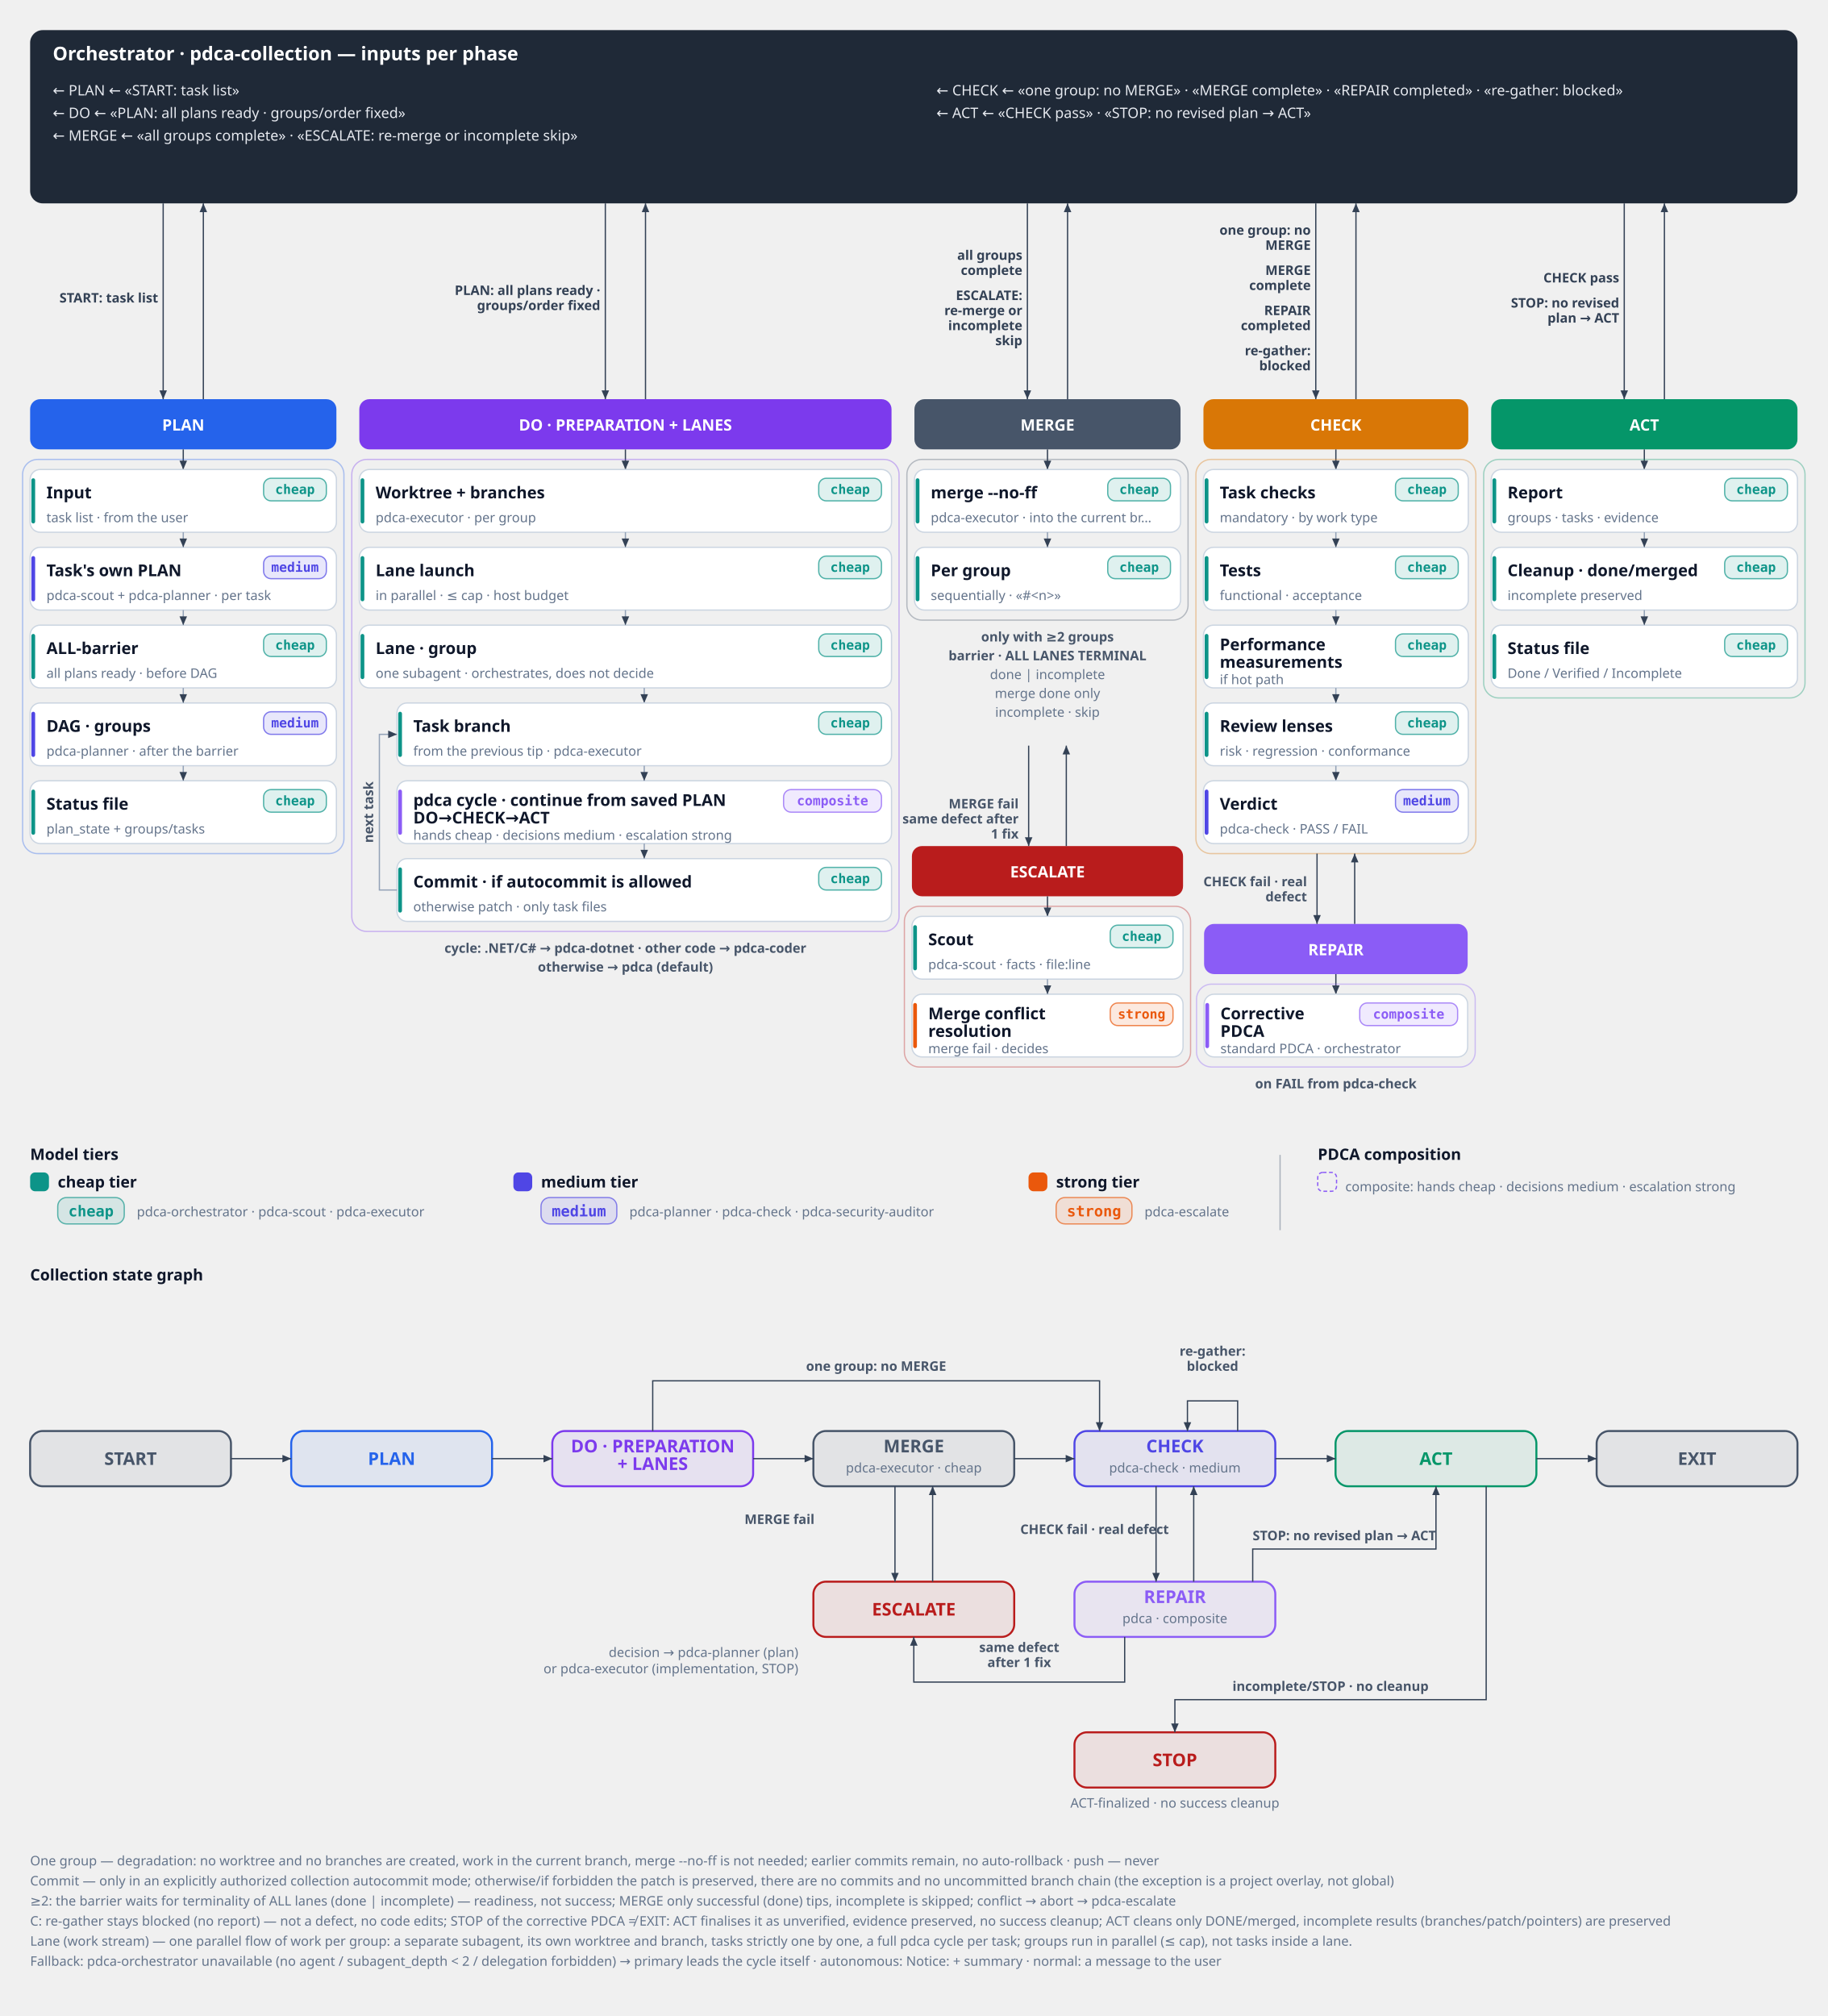
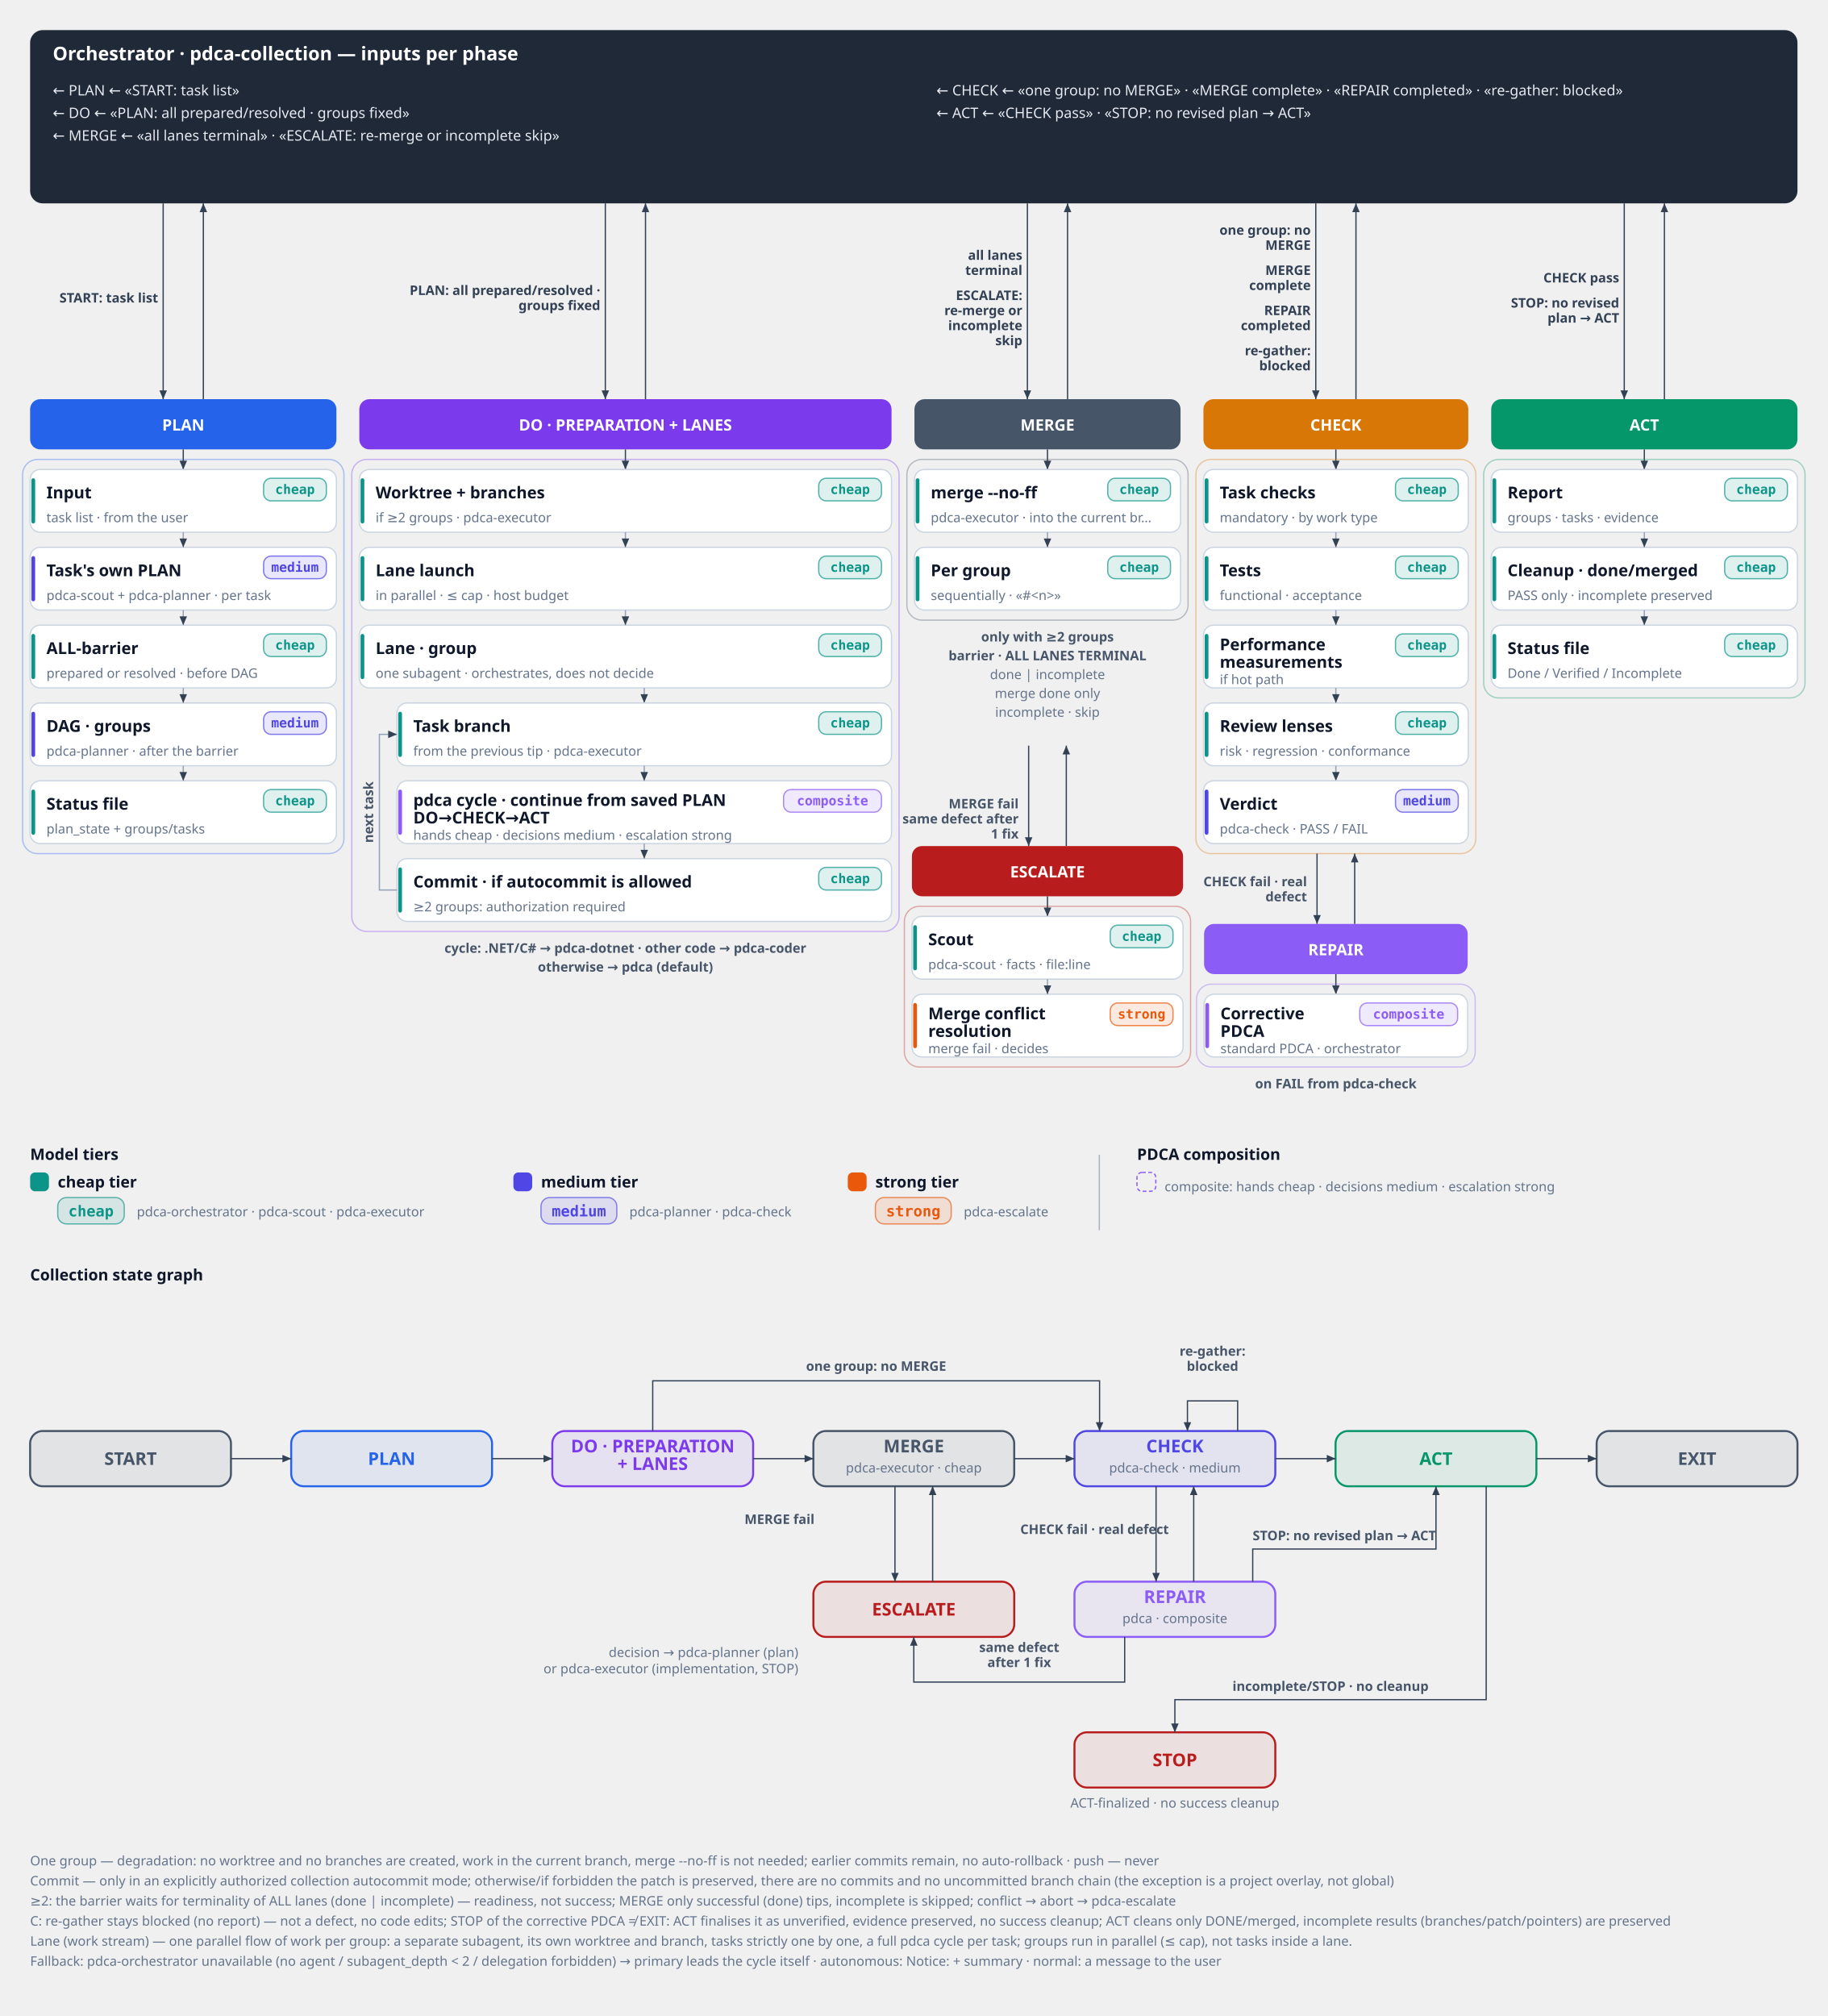
<svg xmlns="http://www.w3.org/2000/svg" viewBox="0 0 1456 1606" width="1456" font-family="Segoe UI, system-ui, sans-serif">
  <defs>
    <marker id="arrow" markerWidth="9" markerHeight="9" refX="7" refY="3" orient="auto">
      <path d="M0,0 L7,3 L0,6 Z" fill="#334155" />
    </marker>
  </defs>
  <style>
.t{font-size:13px;font-weight:600;fill:#0f172a}
.s{font-size:10.5px;fill:#64748b}
.h{font-size:12.5px;font-weight:700;fill:#ffffff}
.g{font-size:10.5px;font-weight:600}
.band{fill:#1f2937}
.bt{fill:#ffffff;font-size:15px;font-weight:700}
.ol{fill:#e6e9ef;font-size:11.5px}
.lt{font-size:12.5px;font-weight:700;fill:#0f172a}
.ls{font-size:10.5px;fill:#64748b}
.nt{font-size:10.5px;fill:#64748b}
.lm{font-family:ui-monospace,Consolas,Menlo,monospace;font-size:12px;font-weight:700}
.bm{font-family:ui-monospace,Consolas,Menlo,monospace;font-size:10.5px;font-weight:700}
.st{font-size:14px;font-weight:700}
</style>
  <rect x="24" y="24" width="1408" height="138" rx="10" class="band" data-band="orchestrator" />
  <text x="42" y="48" class="bt">Orchestrator · pdca-collection — inputs per phase</text>
  <text x="42" y="76" class="ol">← PLAN ← «START: task list»</text>
-   <text x="42" y="94" class="ol">← DO ← «PLAN: all plans ready · groups/order fixed»</text>
-   <text x="42" y="112" class="ol">← MERGE ← «all groups complete» · «ESCALATE: re-merge or incomplete skip»</text>
+   <text x="42" y="94" class="ol">← DO ← «PLAN: all prepared/resolved · groups fixed»</text>
+   <text x="42" y="112" class="ol">← MERGE ← «all lanes terminal» · «ESCALATE: re-merge or incomplete skip»</text>
  <text x="746.0" y="76" class="ol">← CHECK ← «one group: no MERGE» · «MERGE complete» · «REPAIR completed» · «re-gather: blocked»</text>
  <text x="746.0" y="94" class="ol">← ACT ← «CHECK pass» · «STOP: no revised plan → ACT»</text>
  <g data-column="P">
    <g data-peer-header="P">
      <rect x="24" y="318" width="244" height="40" rx="8" fill="#2563eb" />
      <text x="146.0" y="343.0" class="h" text-anchor="middle">PLAN</text>
    </g>
    <polyline points="146.0,358 146.0,374" fill="none" stroke="#334155" marker-end="url(#arrow)" />
    <rect x="24" y="374" width="244" height="50" rx="8" fill="#ffffff" stroke="#cbd5e1" stroke-width="1" />
    <rect x="25" y="381" width="3" height="36" rx="1.5" fill="#0d9488" />
    <rect x="210" y="381" width="50" height="18" rx="6" fill="#0d9488" fill-opacity="0.13" stroke="#0d9488" stroke-opacity="0.7" />
    <text x="235.0" y="393.5" class="bm" fill="#0d9488" text-anchor="middle">cheap</text>
    <text x="37" y="397" class="t">Input</text>
    <text x="37" y="416" class="s">task list · from the user</text>
    <g data-step="task-plan">
      <rect x="24" y="436" width="244" height="50" rx="8" fill="#ffffff" stroke="#cbd5e1" stroke-width="1" />
      <rect x="25" y="443" width="3" height="36" rx="1.5" fill="#4f46e5" />
      <rect x="210" y="443" width="50" height="18" rx="6" fill="#4f46e5" fill-opacity="0.13" stroke="#4f46e5" stroke-opacity="0.7" />
      <text x="235.0" y="455.5" class="bm" fill="#4f46e5" text-anchor="middle">medium</text>
      <text x="37" y="459" class="t">Task's own PLAN</text>
      <text x="37" y="478" class="s">pdca-scout + pdca-planner · per task</text>
    </g>
    <g data-step="all-plans-barrier">
      <rect x="24" y="498" width="244" height="50" rx="8" fill="#ffffff" stroke="#cbd5e1" stroke-width="1" />
      <rect x="25" y="505" width="3" height="36" rx="1.5" fill="#0d9488" />
      <rect x="210" y="505" width="50" height="18" rx="6" fill="#0d9488" fill-opacity="0.13" stroke="#0d9488" stroke-opacity="0.7" />
      <text x="235.0" y="517.5" class="bm" fill="#0d9488" text-anchor="middle">cheap</text>
      <text x="37" y="521" class="t">ALL-barrier</text>
-       <text x="37" y="540" class="s">all plans ready · before DAG</text>
+       <text x="37" y="540" class="s">prepared or resolved · before DAG</text>
    </g>
    <g data-step="collection-scheduling">
      <rect x="24" y="560" width="244" height="50" rx="8" fill="#ffffff" stroke="#cbd5e1" stroke-width="1" />
      <rect x="25" y="567" width="3" height="36" rx="1.5" fill="#4f46e5" />
      <rect x="210" y="567" width="50" height="18" rx="6" fill="#4f46e5" fill-opacity="0.13" stroke="#4f46e5" stroke-opacity="0.7" />
      <text x="235.0" y="579.5" class="bm" fill="#4f46e5" text-anchor="middle">medium</text>
      <text x="37" y="583" class="t">DAG · groups</text>
      <text x="37" y="602" class="s">pdca-planner · after the barrier</text>
    </g>
    <rect x="24" y="622" width="244" height="50" rx="8" fill="#ffffff" stroke="#cbd5e1" stroke-width="1" />
    <rect x="25" y="629" width="3" height="36" rx="1.5" fill="#0d9488" />
    <rect x="210" y="629" width="50" height="18" rx="6" fill="#0d9488" fill-opacity="0.13" stroke="#0d9488" stroke-opacity="0.7" />
    <text x="235.0" y="641.5" class="bm" fill="#0d9488" text-anchor="middle">cheap</text>
    <text x="37" y="645" class="t">Status file</text>
    <text x="37" y="664" class="s">plan_state + groups/tasks</text>
    <polyline points="146.0,424 146.0,436" fill="none" stroke="#94a3b8" marker-end="url(#arrow)" />
    <polyline points="146.0,486 146.0,498" fill="none" stroke="#94a3b8" marker-end="url(#arrow)" />
    <polyline points="146.0,548 146.0,560" fill="none" stroke="#94a3b8" marker-end="url(#arrow)" />
    <polyline points="146.0,610 146.0,622" fill="none" stroke="#94a3b8" marker-end="url(#arrow)" />
    <rect x="18" y="366" width="256" height="314" rx="12" fill="none" stroke="#2563eb" stroke-opacity="0.35" stroke-width="1" data-frame="P" />
  </g>
  <g data-column="DO">
    <g data-peer-header="DO">
      <rect x="286.25" y="318" width="424" height="40" rx="8" fill="#7c3aed" />
      <text x="498.25" y="343.0" class="h" text-anchor="middle">DO · PREPARATION + LANES</text>
    </g>
    <polyline points="498.25,358 498.25,374" fill="none" stroke="#334155" marker-end="url(#arrow)" />
    <rect x="286.25" y="374" width="424" height="50" rx="8" fill="#ffffff" stroke="#cbd5e1" stroke-width="1" />
    <rect x="287.25" y="381" width="3" height="36" rx="1.5" fill="#0d9488" />
    <rect x="652.25" y="381" width="50" height="18" rx="6" fill="#0d9488" fill-opacity="0.13" stroke="#0d9488" stroke-opacity="0.7" />
    <text x="677.25" y="393.5" class="bm" fill="#0d9488" text-anchor="middle">cheap</text>
    <text x="299.25" y="397" class="t">Worktree + branches</text>
-     <text x="299.25" y="416" class="s">pdca-executor · per group</text>
+     <text x="299.25" y="416" class="s">if ≥2 groups · pdca-executor</text>
    <rect x="286.25" y="436" width="424" height="50" rx="8" fill="#ffffff" stroke="#cbd5e1" stroke-width="1" />
    <rect x="287.25" y="443" width="3" height="36" rx="1.5" fill="#0d9488" />
    <rect x="652.25" y="443" width="50" height="18" rx="6" fill="#0d9488" fill-opacity="0.13" stroke="#0d9488" stroke-opacity="0.7" />
    <text x="677.25" y="455.5" class="bm" fill="#0d9488" text-anchor="middle">cheap</text>
    <text x="299.25" y="459" class="t">Lane launch</text>
    <text x="299.25" y="478" class="s">in parallel · ≤ cap · host budget</text>
    <polyline points="498.25,424 498.25,436" fill="none" stroke="#94a3b8" marker-end="url(#arrow)" />
    <rect x="286.25" y="498" width="424" height="50" rx="8" fill="#ffffff" stroke="#cbd5e1" stroke-width="1" />
    <rect x="287.25" y="505" width="3" height="36" rx="1.5" fill="#0d9488" />
    <rect x="652.25" y="505" width="50" height="18" rx="6" fill="#0d9488" fill-opacity="0.13" stroke="#0d9488" stroke-opacity="0.7" />
    <text x="677.25" y="517.5" class="bm" fill="#0d9488" text-anchor="middle">cheap</text>
    <text x="299.25" y="521" class="t">Lane · group</text>
    <text x="299.25" y="540" class="s">one subagent · orchestrates, does not decide</text>
    <polyline points="498.25,486 498.25,498" fill="none" stroke="#94a3b8" marker-end="url(#arrow)" />
    <polyline points="513.25,548 513.25,560" fill="none" stroke="#94a3b8" marker-end="url(#arrow)" />
    <rect x="316.25" y="560" width="394" height="50" rx="8" fill="#ffffff" stroke="#cbd5e1" stroke-width="1" />
    <rect x="317.25" y="567" width="3" height="36" rx="1.5" fill="#0d9488" />
    <rect x="652.25" y="567" width="50" height="18" rx="6" fill="#0d9488" fill-opacity="0.13" stroke="#0d9488" stroke-opacity="0.7" />
    <text x="677.25" y="579.5" class="bm" fill="#0d9488" text-anchor="middle">cheap</text>
    <text x="329.25" y="583" class="t">Task branch</text>
    <text x="329.25" y="602" class="s">from the previous tip · pdca-executor</text>
    <rect x="316.25" y="622" width="394" height="50" rx="8" fill="#ffffff" stroke="#cbd5e1" stroke-width="1" />
    <rect x="317.25" y="629" width="3" height="36" rx="1.5" fill="#8b5cf6" />
    <rect x="624.25" y="629" width="78" height="18" rx="6" fill="#8b5cf6" fill-opacity="0.13" stroke="#8b5cf6" stroke-opacity="0.7" />
    <text x="663.25" y="641.5" class="bm" fill="#8b5cf6" text-anchor="middle">composite</text>
    <text x="329.25" y="642" class="t">pdca cycle · continue from saved PLAN</text>
    <text x="329.25" y="656" class="t">DO→CHECK→ACT</text>
    <text x="329.25" y="669" class="s">hands cheap · decisions medium · escalation strong</text>
    <polyline points="513.25,610 513.25,622" fill="none" stroke="#94a3b8" marker-end="url(#arrow)" />
    <rect x="316.25" y="684" width="394" height="50" rx="8" fill="#ffffff" stroke="#cbd5e1" stroke-width="1" />
    <rect x="317.25" y="691" width="3" height="36" rx="1.5" fill="#0d9488" />
    <rect x="652.25" y="691" width="50" height="18" rx="6" fill="#0d9488" fill-opacity="0.13" stroke="#0d9488" stroke-opacity="0.7" />
    <text x="677.25" y="703.5" class="bm" fill="#0d9488" text-anchor="middle">cheap</text>
    <text x="329.25" y="707" class="t">Commit · if autocommit is allowed</text>
-     <text x="329.25" y="726" class="s">otherwise patch · only task files</text>
+     <text x="329.25" y="726" class="s">≥2 groups: authorization required</text>
    <polyline points="513.25,672 513.25,684" fill="none" stroke="#94a3b8" marker-end="url(#arrow)" />
    <path d="M316.25,709.0 L302.25,709.0 L302.25,585.0 L316.25,585.0" fill="none" stroke="#94a3b8" marker-end="url(#arrow)" />
    <text x="297.25" y="647.0" class="g" fill="#475569" text-anchor="middle" transform="rotate(-90 297.25 647.0)">next task</text>
    <rect x="280.25" y="366" width="436" height="376" rx="12" fill="none" stroke="#7c3aed" stroke-opacity="0.35" stroke-width="1" data-frame="DO" />
    <text x="498.25" y="759" class="g" fill="#475569" text-anchor="middle">cycle: .NET/C# → pdca-dotnet · other code → pdca-coder</text>
    <text x="498.25" y="774" class="g" fill="#475569" text-anchor="middle">otherwise → pdca (default)</text>
  </g>
  <g data-column="MERGE">
    <g data-peer-header="MERGE">
      <rect x="728.5" y="318" width="212" height="40" rx="8" fill="#475569" />
      <text x="834.5" y="343.0" class="h" text-anchor="middle">MERGE</text>
    </g>
    <polyline points="834.5,358 834.5,374" fill="none" stroke="#334155" marker-end="url(#arrow)" />
    <rect x="728.5" y="374" width="212" height="50" rx="8" fill="#ffffff" stroke="#cbd5e1" stroke-width="1" />
    <rect x="729.5" y="381" width="3" height="36" rx="1.5" fill="#0d9488" />
    <rect x="882.5" y="381" width="50" height="18" rx="6" fill="#0d9488" fill-opacity="0.13" stroke="#0d9488" stroke-opacity="0.7" />
    <text x="907.5" y="393.5" class="bm" fill="#0d9488" text-anchor="middle">cheap</text>
    <text x="741.5" y="397" class="t">merge --no-ff</text>
    <text x="741.5" y="416" class="s">pdca-executor · into the current br…</text>
    <rect x="728.5" y="436" width="212" height="50" rx="8" fill="#ffffff" stroke="#cbd5e1" stroke-width="1" />
    <rect x="729.5" y="443" width="3" height="36" rx="1.5" fill="#0d9488" />
    <rect x="882.5" y="443" width="50" height="18" rx="6" fill="#0d9488" fill-opacity="0.13" stroke="#0d9488" stroke-opacity="0.7" />
    <text x="907.5" y="455.5" class="bm" fill="#0d9488" text-anchor="middle">cheap</text>
    <text x="741.5" y="459" class="t">Per group</text>
    <text x="741.5" y="478" class="s">sequentially · «#&lt;n&gt;»</text>
    <polyline points="834.5,424 834.5,436" fill="none" stroke="#94a3b8" marker-end="url(#arrow)" />
    <g data-condition="all-lanes-terminal">
      <rect x="722.5" y="366" width="224" height="128" rx="12" fill="none" stroke="#475569" stroke-opacity="0.35" stroke-width="1" data-frame="MERGE" />
      <text x="834.5" y="511" class="g" fill="#475569" text-anchor="middle">only with ≥2 groups</text>
      <text x="834.5" y="526" class="g" fill="#475569" text-anchor="middle">barrier · ALL LANES TERMINAL</text>
      <text x="834.5" y="541" class="ls" fill="#64748b" text-anchor="middle">done | incomplete</text>
      <text x="834.5" y="556" class="ls" fill="#64748b" text-anchor="middle">merge done only</text>
      <text x="834.5" y="571" class="ls" fill="#64748b" text-anchor="middle">incomplete · skip</text>
    </g>
  </g>
  <g data-column="C" data-role="pdca-check" data-tier="medium">
    <g data-peer-header="C">
      <rect x="958.75" y="318" width="211" height="40" rx="8" fill="#d97706" />
      <text x="1064.25" y="343.0" class="h" text-anchor="middle">CHECK</text>
    </g>
    <polyline points="1064.25,358 1064.25,374" fill="none" stroke="#334155" marker-end="url(#arrow)" />
    <rect x="958.75" y="374" width="211" height="50" rx="8" fill="#ffffff" stroke="#cbd5e1" stroke-width="1" />
    <rect x="959.75" y="381" width="3" height="36" rx="1.5" fill="#0d9488" />
    <rect x="1111.75" y="381" width="50" height="18" rx="6" fill="#0d9488" fill-opacity="0.13" stroke="#0d9488" stroke-opacity="0.7" />
    <text x="1136.75" y="393.5" class="bm" fill="#0d9488" text-anchor="middle">cheap</text>
    <text x="971.75" y="397" class="t">Task checks</text>
    <text x="971.75" y="416" class="s">mandatory · by work type</text>
    <rect x="958.75" y="436" width="211" height="50" rx="8" fill="#ffffff" stroke="#cbd5e1" stroke-width="1" />
    <rect x="959.75" y="443" width="3" height="36" rx="1.5" fill="#0d9488" />
    <rect x="1111.75" y="443" width="50" height="18" rx="6" fill="#0d9488" fill-opacity="0.13" stroke="#0d9488" stroke-opacity="0.7" />
    <text x="1136.75" y="455.5" class="bm" fill="#0d9488" text-anchor="middle">cheap</text>
    <text x="971.75" y="459" class="t">Tests</text>
    <text x="971.75" y="478" class="s">functional · acceptance</text>
    <rect x="958.75" y="498" width="211" height="50" rx="8" fill="#ffffff" stroke="#cbd5e1" stroke-width="1" />
    <rect x="959.75" y="505" width="3" height="36" rx="1.5" fill="#0d9488" />
    <rect x="1111.75" y="505" width="50" height="18" rx="6" fill="#0d9488" fill-opacity="0.13" stroke="#0d9488" stroke-opacity="0.7" />
    <text x="1136.75" y="517.5" class="bm" fill="#0d9488" text-anchor="middle">cheap</text>
    <text x="971.75" y="518" class="t">Performance</text>
    <text x="971.75" y="532" class="t">measurements</text>
    <text x="971.75" y="545" class="s">if hot path</text>
    <rect x="958.75" y="560" width="211" height="50" rx="8" fill="#ffffff" stroke="#cbd5e1" stroke-width="1" />
    <rect x="959.75" y="567" width="3" height="36" rx="1.5" fill="#0d9488" />
    <rect x="1111.75" y="567" width="50" height="18" rx="6" fill="#0d9488" fill-opacity="0.13" stroke="#0d9488" stroke-opacity="0.7" />
    <text x="1136.75" y="579.5" class="bm" fill="#0d9488" text-anchor="middle">cheap</text>
    <text x="971.75" y="583" class="t">Review lenses</text>
    <text x="971.75" y="602" class="s">risk · regression · conformance</text>
    <polyline points="1064.25,424 1064.25,436" fill="none" stroke="#94a3b8" marker-end="url(#arrow)" />
    <polyline points="1064.25,486 1064.25,498" fill="none" stroke="#94a3b8" marker-end="url(#arrow)" />
    <polyline points="1064.25,548 1064.25,560" fill="none" stroke="#94a3b8" marker-end="url(#arrow)" />
    <polyline points="1064.25,610 1064.25,622" fill="none" stroke="#94a3b8" marker-end="url(#arrow)" />
    <g data-step="check-verdict" data-role="pdca-check" data-tier="medium">
      <rect x="958.75" y="622" width="211" height="50" rx="8" fill="#ffffff" stroke="#cbd5e1" stroke-width="1" />
      <rect x="959.75" y="629" width="3" height="36" rx="1.5" fill="#4f46e5" />
      <rect x="1111.75" y="629" width="50" height="18" rx="6" fill="#4f46e5" fill-opacity="0.13" stroke="#4f46e5" stroke-opacity="0.7" />
      <text x="1136.75" y="641.5" class="bm" fill="#4f46e5" text-anchor="middle">medium</text>
      <text x="971.75" y="645" class="t">Verdict</text>
      <text x="971.75" y="664" class="s">pdca-check · PASS / FAIL</text>
    </g>
    <rect x="952.75" y="366" width="223" height="314" rx="12" fill="none" stroke="#d97706" stroke-opacity="0.35" stroke-width="1" data-frame="C" />
  </g>
  <g data-column="A">
    <g data-peer-header="A">
      <rect x="1188.0" y="318" width="244" height="40" rx="8" fill="#059669" />
      <text x="1310.0" y="343.0" class="h" text-anchor="middle">ACT</text>
    </g>
    <polyline points="1310.0,358 1310.0,374" fill="none" stroke="#334155" marker-end="url(#arrow)" />
    <rect x="1188.0" y="374" width="244" height="50" rx="8" fill="#ffffff" stroke="#cbd5e1" stroke-width="1" />
    <rect x="1189.0" y="381" width="3" height="36" rx="1.5" fill="#0d9488" />
    <rect x="1374.0" y="381" width="50" height="18" rx="6" fill="#0d9488" fill-opacity="0.13" stroke="#0d9488" stroke-opacity="0.7" />
    <text x="1399.0" y="393.5" class="bm" fill="#0d9488" text-anchor="middle">cheap</text>
    <text x="1201.0" y="397" class="t">Report</text>
    <text x="1201.0" y="416" class="s">groups · tasks · evidence</text>
    <rect x="1188.0" y="436" width="244" height="50" rx="8" fill="#ffffff" stroke="#cbd5e1" stroke-width="1" />
    <rect x="1189.0" y="443" width="3" height="36" rx="1.5" fill="#0d9488" />
    <rect x="1374.0" y="443" width="50" height="18" rx="6" fill="#0d9488" fill-opacity="0.13" stroke="#0d9488" stroke-opacity="0.7" />
    <text x="1399.0" y="455.5" class="bm" fill="#0d9488" text-anchor="middle">cheap</text>
    <text x="1201.0" y="459" class="t">Cleanup · done/merged</text>
-     <text x="1201.0" y="478" class="s">incomplete preserved</text>
+     <text x="1201.0" y="478" class="s">PASS only · incomplete preserved</text>
    <rect x="1188.0" y="498" width="244" height="50" rx="8" fill="#ffffff" stroke="#cbd5e1" stroke-width="1" />
    <rect x="1189.0" y="505" width="3" height="36" rx="1.5" fill="#0d9488" />
    <rect x="1374.0" y="505" width="50" height="18" rx="6" fill="#0d9488" fill-opacity="0.13" stroke="#0d9488" stroke-opacity="0.7" />
    <text x="1399.0" y="517.5" class="bm" fill="#0d9488" text-anchor="middle">cheap</text>
    <text x="1201.0" y="521" class="t">Status file</text>
    <text x="1201.0" y="540" class="s">Done / Verified / Incomplete</text>
    <polyline points="1310.0,424 1310.0,436" fill="none" stroke="#94a3b8" marker-end="url(#arrow)" />
    <polyline points="1310.0,486 1310.0,498" fill="none" stroke="#94a3b8" marker-end="url(#arrow)" />
    <rect x="1182.0" y="366" width="256" height="190" rx="12" fill="none" stroke="#059669" stroke-opacity="0.35" stroke-width="1" data-frame="A" />
  </g>
  <g data-column="REPAIR" data-child-of="C" data-dispatched-by="orchestrator" data-main-recovery="corrective-pdca" data-composition="composite">
    <g data-peer-header="REPAIR">
      <rect x="959.25" y="736" width="210" height="40" rx="8" fill="#8b5cf6" />
      <text x="1064.25" y="761.0" class="h" text-anchor="middle">REPAIR</text>
    </g>
    <polyline points="1064.25,776 1064.25,792" fill="none" stroke="#334155" marker-end="url(#arrow)" />
    <rect x="959.25" y="792" width="210" height="50" rx="8" fill="#ffffff" stroke="#cbd5e1" stroke-width="1" />
    <rect x="960.25" y="799" width="3" height="36" rx="1.5" fill="#8b5cf6" />
    <rect x="1083.25" y="799" width="78" height="18" rx="6" fill="#8b5cf6" fill-opacity="0.13" stroke="#8b5cf6" stroke-opacity="0.7" />
    <text x="1122.25" y="811.5" class="bm" fill="#8b5cf6" text-anchor="middle">composite</text>
    <text x="972.25" y="812" class="t">Corrective</text>
    <text x="972.25" y="826" class="t">PDCA</text>
    <text x="972.25" y="839" class="s">standard PDCA · orchestrator</text>
    <rect x="953.25" y="784" width="222" height="66" rx="12" fill="none" stroke="#8b5cf6" stroke-opacity="0.35" stroke-width="1" data-frame="REPAIR" />
    <text x="1064.25" y="867" class="g" fill="#475569" text-anchor="middle">on FAIL from pdca-check</text>
  </g>
  <g data-bus="dispatch" data-origin="C" data-target="REPAIR" data-kind="dispatch">
    <polyline points="1049.25,680 1049.25,736" fill="none" stroke="#334155" marker-end="url(#arrow)" />
    <g data-entry-from="C" data-entry-to="REPAIR" data-entry-condition="FAIL">
      <text x="1041.25" y="706" class="g" fill="#475569" text-anchor="end">CHECK fail · real</text>
      <text x="1041.25" y="718" class="g" fill="#475569" text-anchor="end">defect</text>
    </g>
  </g>
  <g data-bus="result" data-origin="REPAIR" data-target="C" data-kind="result">
    <polyline points="1079.25,736 1079.25,680" fill="none" stroke="#334155" marker-end="url(#arrow)" />
  </g>
  <g data-column="E" data-child-of="MERGE" data-dispatched-by="orchestrator">
    <g data-peer-header="E">
      <rect x="726.5" y="674" width="216" height="40" rx="8" fill="#b91c1c" />
      <text x="834.5" y="699.0" class="h" text-anchor="middle">ESCALATE</text>
    </g>
    <polyline points="834.5,714 834.5,730" fill="none" stroke="#334155" marker-end="url(#arrow)" />
    <rect x="726.5" y="730" width="216" height="50" rx="8" fill="#ffffff" stroke="#cbd5e1" stroke-width="1" />
    <rect x="727.5" y="737" width="3" height="36" rx="1.5" fill="#0d9488" />
    <rect x="884.5" y="737" width="50" height="18" rx="6" fill="#0d9488" fill-opacity="0.13" stroke="#0d9488" stroke-opacity="0.7" />
    <text x="909.5" y="749.5" class="bm" fill="#0d9488" text-anchor="middle">cheap</text>
    <text x="739.5" y="753" class="t">Scout</text>
    <text x="739.5" y="772" class="s">pdca-scout · facts · file:line</text>
    <rect x="726.5" y="792" width="216" height="50" rx="8" fill="#ffffff" stroke="#cbd5e1" stroke-width="1" />
    <rect x="727.5" y="799" width="3" height="36" rx="1.5" fill="#ea580c" />
    <rect x="884.5" y="799" width="50" height="18" rx="6" fill="#ea580c" fill-opacity="0.13" stroke="#ea580c" stroke-opacity="0.7" />
    <text x="909.5" y="811.5" class="bm" fill="#ea580c" text-anchor="middle">strong</text>
    <text x="739.5" y="812" class="t">Merge conflict</text>
    <text x="739.5" y="826" class="t">resolution</text>
    <text x="739.5" y="839" class="s">merge fail · decides</text>
    <polyline points="834.5,780 834.5,792" fill="none" stroke="#94a3b8" marker-end="url(#arrow)" />
    <rect x="720.5" y="722" width="228" height="128" rx="12" fill="none" stroke="#b91c1c" stroke-opacity="0.35" stroke-width="1" data-frame="E" />
  </g>
  <g data-bus="dispatch" data-origin="MERGE" data-target="E" data-kind="dispatch">
    <polyline points="819.5,594 819.5,674" fill="none" stroke="#334155" marker-end="url(#arrow)" />
    <g data-entry-from="MERGE" data-entry-to="ESCALATE" data-entry-condition="merge-conflict">
      <text x="811.5" y="644" class="g" fill="#475569" text-anchor="end">MERGE fail</text>
    </g>
    <g data-entry-from="REPAIR" data-entry-to="ESCALATE" data-entry-condition="same defect after 1 fix">
      <text x="811.5" y="656" class="g" fill="#475569" text-anchor="end">same defect after</text>
      <text x="811.5" y="668" class="g" fill="#475569" text-anchor="end">1 fix</text>
    </g>
  </g>
  <g data-bus="result" data-origin="E" data-target="MERGE" data-kind="result">
    <polyline points="849.5,674 849.5,594" fill="none" stroke="#334155" marker-end="url(#arrow)" />
  </g>
  <g data-bus="dispatch" data-origin="orchestrator" data-target="P" data-kind="dispatch">
    <polyline points="130.0,162 130.0,318" fill="none" stroke="#334155" marker-end="url(#arrow)" />
    <g data-entry-from="START" data-entry-to="P" data-entry-condition="start">
      <text x="126.0" y="241.0" class="g" fill="#334155" text-anchor="end">START: task list</text>
    </g>
  </g>
  <g data-bus="result" data-origin="P" data-target="orchestrator" data-kind="result">
    <polyline points="162.0,318 162.0,162" fill="none" stroke="#334155" marker-end="url(#arrow)" />
  </g>
  <g data-bus="dispatch" data-origin="orchestrator" data-target="DO" data-kind="dispatch">
    <polyline points="482.25,162 482.25,318" fill="none" stroke="#334155" marker-end="url(#arrow)" />
    <g data-entry-from="P" data-entry-to="DO" data-entry-condition="groups">
-       <text x="478.25" y="235.0" class="g" fill="#334155" text-anchor="end">PLAN: all plans ready ·</text>
-       <text x="478.25" y="247.0" class="g" fill="#334155" text-anchor="end">groups/order fixed</text>
+       <text x="478.25" y="235.0" class="g" fill="#334155" text-anchor="end">PLAN: all prepared/resolved ·</text>
+       <text x="478.25" y="247.0" class="g" fill="#334155" text-anchor="end">groups fixed</text>
    </g>
  </g>
  <g data-bus="result" data-origin="DO" data-target="orchestrator" data-kind="result">
    <polyline points="514.25,318 514.25,162" fill="none" stroke="#334155" marker-end="url(#arrow)" />
  </g>
  <g data-bus="dispatch" data-origin="orchestrator" data-target="MERGE" data-kind="dispatch">
    <polyline points="818.5,162 818.5,318" fill="none" stroke="#334155" marker-end="url(#arrow)" />
    <g data-entry-from="DO" data-entry-to="MERGE" data-entry-condition="≥2 · all-lanes-terminal">
-       <text x="814.5" y="207.0" class="g" fill="#334155" text-anchor="end">all groups</text>
-       <text x="814.5" y="219.0" class="g" fill="#334155" text-anchor="end">complete</text>
+       <text x="814.5" y="207.0" class="g" fill="#334155" text-anchor="end">all lanes</text>
+       <text x="814.5" y="219.0" class="g" fill="#334155" text-anchor="end">terminal</text>
    </g>
    <g data-entry-from="ESCALATE" data-entry-to="MERGE" data-entry-condition="resolved/reorder/mark incomplete">
      <text x="814.5" y="239.0" class="g" fill="#334155" text-anchor="end">ESCALATE:</text>
      <text x="814.5" y="251.0" class="g" fill="#334155" text-anchor="end">re-merge or</text>
      <text x="814.5" y="263.0" class="g" fill="#334155" text-anchor="end">incomplete</text>
      <text x="814.5" y="275.0" class="g" fill="#334155" text-anchor="end">skip</text>
    </g>
  </g>
  <g data-bus="result" data-origin="MERGE" data-target="orchestrator" data-kind="result">
    <polyline points="850.5,318 850.5,162" fill="none" stroke="#334155" marker-end="url(#arrow)" />
  </g>
  <g data-bus="dispatch" data-origin="orchestrator" data-target="C" data-kind="dispatch">
    <polyline points="1048.25,162 1048.25,318" fill="none" stroke="#334155" marker-end="url(#arrow)" />
    <g data-entry-from="DO" data-entry-to="C" data-entry-condition="one group · no merge">
      <text x="1044.25" y="187.0" class="g" fill="#334155" text-anchor="end">one group: no</text>
      <text x="1044.25" y="199.0" class="g" fill="#334155" text-anchor="end">MERGE</text>
    </g>
    <g data-entry-from="MERGE" data-entry-to="C" data-entry-condition="integration complete">
      <text x="1044.25" y="219.0" class="g" fill="#334155" text-anchor="end">MERGE</text>
      <text x="1044.25" y="231.0" class="g" fill="#334155" text-anchor="end">complete</text>
    </g>
    <g data-entry-from="REPAIR" data-entry-to="C" data-entry-condition="full-verification">
      <text x="1044.25" y="251.0" class="g" fill="#334155" text-anchor="end">REPAIR</text>
      <text x="1044.25" y="263.0" class="g" fill="#334155" text-anchor="end">completed</text>
    </g>
    <g data-entry-from="C" data-entry-to="C" data-entry-condition="re-gather">
      <text x="1044.25" y="283.0" class="g" fill="#334155" text-anchor="end">re-gather:</text>
      <text x="1044.25" y="295.0" class="g" fill="#334155" text-anchor="end">blocked</text>
    </g>
  </g>
  <g data-bus="result" data-origin="C" data-target="orchestrator" data-kind="result">
    <polyline points="1080.25,318 1080.25,162" fill="none" stroke="#334155" marker-end="url(#arrow)" />
  </g>
  <g data-bus="dispatch" data-origin="orchestrator" data-target="A" data-kind="dispatch">
    <polyline points="1294.0,162 1294.0,318" fill="none" stroke="#334155" marker-end="url(#arrow)" />
    <g data-entry-from="C" data-entry-to="A" data-entry-condition="PASS">
      <text x="1290.0" y="225.0" class="g" fill="#334155" text-anchor="end">CHECK pass</text>
    </g>
    <g data-entry-from="REPAIR" data-entry-to="A" data-entry-condition="revision exhausted · no plan">
      <text x="1290.0" y="245.0" class="g" fill="#334155" text-anchor="end">STOP: no revised</text>
      <text x="1290.0" y="257.0" class="g" fill="#334155" text-anchor="end">plan → ACT</text>
    </g>
  </g>
  <g data-bus="result" data-origin="A" data-target="orchestrator" data-kind="result">
    <polyline points="1326.0,318 1326.0,162" fill="none" stroke="#334155" marker-end="url(#arrow)" />
  </g>
  <g data-legend="model-tiers">
    <text x="24" y="924" class="lt">Model tiers</text>
    <text x="46" y="946" class="lt">cheap tier</text>
    <rect x="24" y="934" width="15" height="15" rx="4" fill="#0d9488" />
    <rect x="46" y="954" width="53.0" height="21" rx="7" fill="#0d9488" fill-opacity="0.12" stroke="#0d9488" stroke-opacity="0.65" />
    <text x="72.5" y="969" class="lm" fill="#0d9488" text-anchor="middle">cheap</text>
    <text x="109.0" y="969" class="ls">pdca-orchestrator · pdca-scout · pdca-executor</text>
    <text x="431.0" y="946" class="lt">medium tier</text>
    <rect x="409.0" y="934" width="15" height="15" rx="4" fill="#4f46e5" />
    <rect x="431.0" y="954" width="60.4" height="21" rx="7" fill="#4f46e5" fill-opacity="0.12" stroke="#4f46e5" stroke-opacity="0.65" />
    <text x="461.2" y="969" class="lm" fill="#4f46e5" text-anchor="middle">medium</text>
-     <text x="501.4" y="969" class="ls">pdca-planner · pdca-check · pdca-security-auditor</text>
-     <text x="841.4" y="946" class="lt">strong tier</text>
-     <rect x="819.4" y="934" width="15" height="15" rx="4" fill="#ea580c" />
-     <rect x="841.4" y="954" width="60.4" height="21" rx="7" fill="#ea580c" fill-opacity="0.12" stroke="#ea580c" stroke-opacity="0.65" />
-     <text x="871.6" y="969" class="lm" fill="#ea580c" text-anchor="middle">strong</text>
-     <text x="911.8" y="969" class="ls">pdca-escalate</text>
-   </g>
-   <line x1="1019.8" y1="920" x2="1019.8" y2="980" stroke="#64748b" stroke-opacity="0.5" />
+     <text x="501.4" y="969" class="ls">pdca-planner · pdca-check</text>
+     <text x="697.4" y="946" class="lt">strong tier</text>
+     <rect x="675.4" y="934" width="15" height="15" rx="4" fill="#ea580c" />
+     <rect x="697.4" y="954" width="60.4" height="21" rx="7" fill="#ea580c" fill-opacity="0.12" stroke="#ea580c" stroke-opacity="0.65" />
+     <text x="727.6" y="969" class="lm" fill="#ea580c" text-anchor="middle">strong</text>
+     <text x="767.8" y="969" class="ls">pdca-escalate</text>
+   </g>
+   <line x1="875.8" y1="920" x2="875.8" y2="980" stroke="#64748b" stroke-opacity="0.5" />
  <g data-legend="composition">
-     <text x="1049.8" y="924" class="lt">PDCA composition</text>
-     <rect x="1049.8" y="934" width="15" height="15" rx="4" fill="none" stroke="#8b5cf6" stroke-dasharray="3 2" />
-     <text x="1071.8" y="949" class="ls" fill="#475569">composite: hands cheap · decisions medium · escalation strong</text>
+     <text x="905.8" y="924" class="lt">PDCA composition</text>
+     <rect x="905.8" y="934" width="15" height="15" rx="4" fill="none" stroke="#8b5cf6" stroke-dasharray="3 2" />
+     <text x="927.8" y="949" class="ls" fill="#475569">composite: hands cheap · decisions medium · escalation strong</text>
  </g>
  <text x="24" y="1020" class="lt">Collection state graph</text>
  <g data-node="START">
    <rect x="24" y="1140" width="160" height="44" rx="10" fill="#475569" fill-opacity="0.08" stroke="#475569" stroke-width="1.6" />
    <text x="104.0" y="1167.0" class="st" fill="#475569" text-anchor="middle">START</text>
  </g>
  <g data-node="P">
    <rect x="232" y="1140" width="160" height="44" rx="10" fill="#2563eb" fill-opacity="0.08" stroke="#2563eb" stroke-width="1.6" />
    <text x="312.0" y="1167.0" class="st" fill="#2563eb" text-anchor="middle">PLAN</text>
  </g>
  <g data-node="DO" data-tier="cheap">
    <rect x="440" y="1140" width="160" height="44" rx="10" fill="#7c3aed" fill-opacity="0.08" stroke="#7c3aed" stroke-width="1.6" />
    <text x="520.0" y="1157" class="st" fill="#7c3aed" text-anchor="middle">DO · PREPARATION</text>
    <text x="520.0" y="1171" class="st" fill="#7c3aed" text-anchor="middle">+ LANES</text>
  </g>
  <g data-node="MERGE" data-tier="cheap">
    <rect x="648" y="1140" width="160" height="44" rx="10" fill="#475569" fill-opacity="0.08" stroke="#475569" stroke-width="1.6" />
    <text x="728.0" y="1157" class="st" fill="#475569" text-anchor="middle">MERGE</text>
    <text x="728.0" y="1173" class="ls" fill="#475569" text-anchor="middle">pdca-executor · cheap</text>
  </g>
  <g data-node="C" data-tier="medium">
    <rect x="856" y="1140" width="160" height="44" rx="10" fill="#4f46e5" fill-opacity="0.08" stroke="#4f46e5" stroke-width="1.6" />
    <text x="936.0" y="1157" class="st" fill="#4f46e5" text-anchor="middle">CHECK</text>
    <text x="936.0" y="1173" class="ls" fill="#4f46e5" text-anchor="middle">pdca-check · medium</text>
  </g>
  <g data-node="A">
    <rect x="1064" y="1140" width="160" height="44" rx="10" fill="#059669" fill-opacity="0.08" stroke="#059669" stroke-width="1.6" />
    <text x="1144.0" y="1167.0" class="st" fill="#059669" text-anchor="middle">ACT</text>
  </g>
  <g data-node="EXIT">
    <rect x="1272" y="1140" width="160" height="44" rx="10" fill="#475569" fill-opacity="0.08" stroke="#475569" stroke-width="1.6" />
    <text x="1352.0" y="1167.0" class="st" fill="#475569" text-anchor="middle">EXIT</text>
  </g>
  <g data-node="REPAIR" data-composition="composite">
    <rect x="856" y="1260" width="160" height="44" rx="10" fill="#8b5cf6" fill-opacity="0.08" stroke="#8b5cf6" stroke-width="1.6" />
    <text x="936.0" y="1277" class="st" fill="#8b5cf6" text-anchor="middle">REPAIR</text>
    <text x="936.0" y="1293" class="ls" fill="#8b5cf6" text-anchor="middle">pdca · composite</text>
  </g>
  <g data-node="ESCALATE" data-tier="strong">
    <rect x="648" y="1260" width="160" height="44" rx="10" fill="#b91c1c" fill-opacity="0.08" stroke="#b91c1c" stroke-width="1.6" />
    <text x="728.0" y="1287.0" class="st" fill="#b91c1c" text-anchor="middle">ESCALATE</text>
  </g>
  <g data-annotation="ESCALATE">
    <text x="636" y="1320" class="nt" text-anchor="end">decision → pdca-planner (plan)</text>
    <text x="636" y="1333" class="nt" text-anchor="end">or pdca-executor (implementation, STOP)</text>
  </g>
  <g data-node="STOP">
    <rect x="856" y="1380" width="160" height="44" rx="10" fill="#b91c1c" fill-opacity="0.08" stroke="#b91c1c" stroke-width="1.6" />
    <text x="936.0" y="1407.0" class="st" fill="#b91c1c" text-anchor="middle">STOP</text>
  </g>
  <g data-annotation="STOP">
    <text x="936.0" y="1440" class="nt" text-anchor="middle">ACT-finalized · no success cleanup</text>
  </g>
  <g data-from="START" data-to="P" data-condition="start">
    <polyline points="184,1162.0 232,1162.0" fill="none" stroke="#334155" marker-end="url(#arrow)" />
  </g>
  <g data-from="P" data-to="DO" data-condition="groups">
    <polyline points="392,1162.0 440,1162.0" fill="none" stroke="#334155" marker-end="url(#arrow)" />
  </g>
  <g data-from="DO" data-to="MERGE" data-condition="≥2 · all-lanes-terminal">
    <polyline points="600,1162.0 648,1162.0" fill="none" stroke="#334155" marker-end="url(#arrow)" />
  </g>
  <g data-from="DO" data-to="C" data-condition="one group · no merge">
    <polyline points="520.0,1140 520.0,1100 876,1100 876,1140" fill="none" stroke="#334155" marker-end="url(#arrow)" />
    <text x="698.0" y="1092" class="g" fill="#475569" text-anchor="middle">one group: no MERGE</text>
  </g>
  <g data-from="MERGE" data-to="C" data-condition="integration complete">
    <polyline points="808,1162.0 856,1162.0" fill="none" stroke="#334155" marker-end="url(#arrow)" />
  </g>
  <g data-from="C" data-to="REPAIR" data-condition="FAIL" data-dispatched-by="orchestrator">
    <polyline points="921.0,1184 921.0,1260" fill="none" stroke="#334155" marker-end="url(#arrow)" />
    <text x="872.0" y="1222.0" class="g" fill="#475569" text-anchor="middle">CHECK fail · real defect</text>
  </g>
  <g data-from="REPAIR" data-to="C" data-condition="full-verification">
    <polyline points="951.0,1260 951.0,1184" fill="none" stroke="#334155" marker-end="url(#arrow)" />
  </g>
  <g data-from="C" data-to="C" data-condition="re-gather">
    <polyline points="986,1140 986,1116 946,1116 946,1140" fill="none" stroke="#334155" marker-end="url(#arrow)" />
    <text x="966" y="1080" class="g" fill="#475569" text-anchor="middle">re-gather:</text>
    <text x="966" y="1092" class="g" fill="#475569" text-anchor="middle">blocked</text>
  </g>
  <g data-from="C" data-to="A" data-condition="PASS">
    <polyline points="1016,1162.0 1064,1162.0" fill="none" stroke="#334155" marker-end="url(#arrow)" />
  </g>
  <g data-from="A" data-to="EXIT" data-condition="finalized">
    <polyline points="1224,1162.0 1272,1162.0" fill="none" stroke="#334155" marker-end="url(#arrow)" />
  </g>
  <g data-from="MERGE" data-to="ESCALATE" data-condition="merge-conflict">
    <polyline points="713.0,1184 713.0,1260" fill="none" stroke="#334155" marker-end="url(#arrow)" />
    <text x="621.0" y="1214.0" class="g" fill="#475569" text-anchor="middle">MERGE fail</text>
  </g>
  <g data-from="ESCALATE" data-to="MERGE" data-condition="resolved/reorder/mark incomplete" data-dispatched-by="orchestrator">
    <polyline points="743.0,1260 743.0,1184" fill="none" stroke="#334155" marker-end="url(#arrow)" />
  </g>
  <g data-from="REPAIR" data-to="ESCALATE" data-condition="same defect after 1 fix">
    <polyline points="896,1304 896,1340 728.0,1340 728.0,1304" fill="none" stroke="#334155" marker-end="url(#arrow)" />
    <text x="812.0" y="1316" class="g" fill="#475569" text-anchor="middle">same defect</text>
    <text x="812.0" y="1328" class="g" fill="#475569" text-anchor="middle">after 1 fix</text>
  </g>
  <g data-from="REPAIR" data-to="A" data-condition="revision exhausted · no plan">
    <polyline points="998,1260 998,1234 1144.0,1234 1144.0,1184" fill="none" stroke="#334155" marker-end="url(#arrow)" />
    <text x="1071.0" y="1227" class="g" fill="#475569" text-anchor="middle">STOP: no revised plan → ACT</text>
  </g>
  <g data-from="A" data-to="STOP" data-condition="incomplete/STOP · no cleanup">
    <polyline points="1184,1184 1184,1354 936.0,1354 936.0,1380" fill="none" stroke="#334155" marker-end="url(#arrow)" />
    <text x="1060.0" y="1347" class="g" fill="#475569" text-anchor="middle">incomplete/STOP · no cleanup</text>
  </g>
  <text x="24" y="1486" class="nt">One group — degradation: no worktree and no branches are created, work in the current branch, merge --no-ff is not needed; earlier commits remain, no auto-rollback · push — never</text>
  <text x="24" y="1502" class="nt">Commit — only in an explicitly authorized collection autocommit mode; otherwise/if forbidden the patch is preserved, there are no commits and no uncommitted branch chain (the exception is a project overlay, not global)</text>
  <text x="24" y="1518" class="nt">≥2: the barrier waits for terminality of ALL lanes (done | incomplete) — readiness, not success; MERGE only successful (done) tips, incomplete is skipped; conflict → abort → pdca-escalate</text>
  <text x="24" y="1534" class="nt">C: re-gather stays blocked (no report) — not a defect, no code edits; STOP of the corrective PDCA ≠ EXIT: ACT finalises it as unverified, evidence preserved, no success cleanup; ACT cleans only DONE/merged, incomplete results (branches/patch/pointers) are preserved</text>
  <text x="24" y="1550" class="nt">Lane (work stream) — one parallel flow of work per group: a separate subagent, its own worktree and branch, tasks strictly one by one, a full pdca cycle per task; groups run in parallel (≤ cap), not tasks inside a lane.</text>
  <text x="24" y="1566" class="nt">Fallback: pdca-orchestrator unavailable (no agent / subagent_depth &lt; 2 / delegation forbidden) → primary leads the cycle itself · autonomous: Notice: + summary · normal: a message to the user</text>
</svg>
